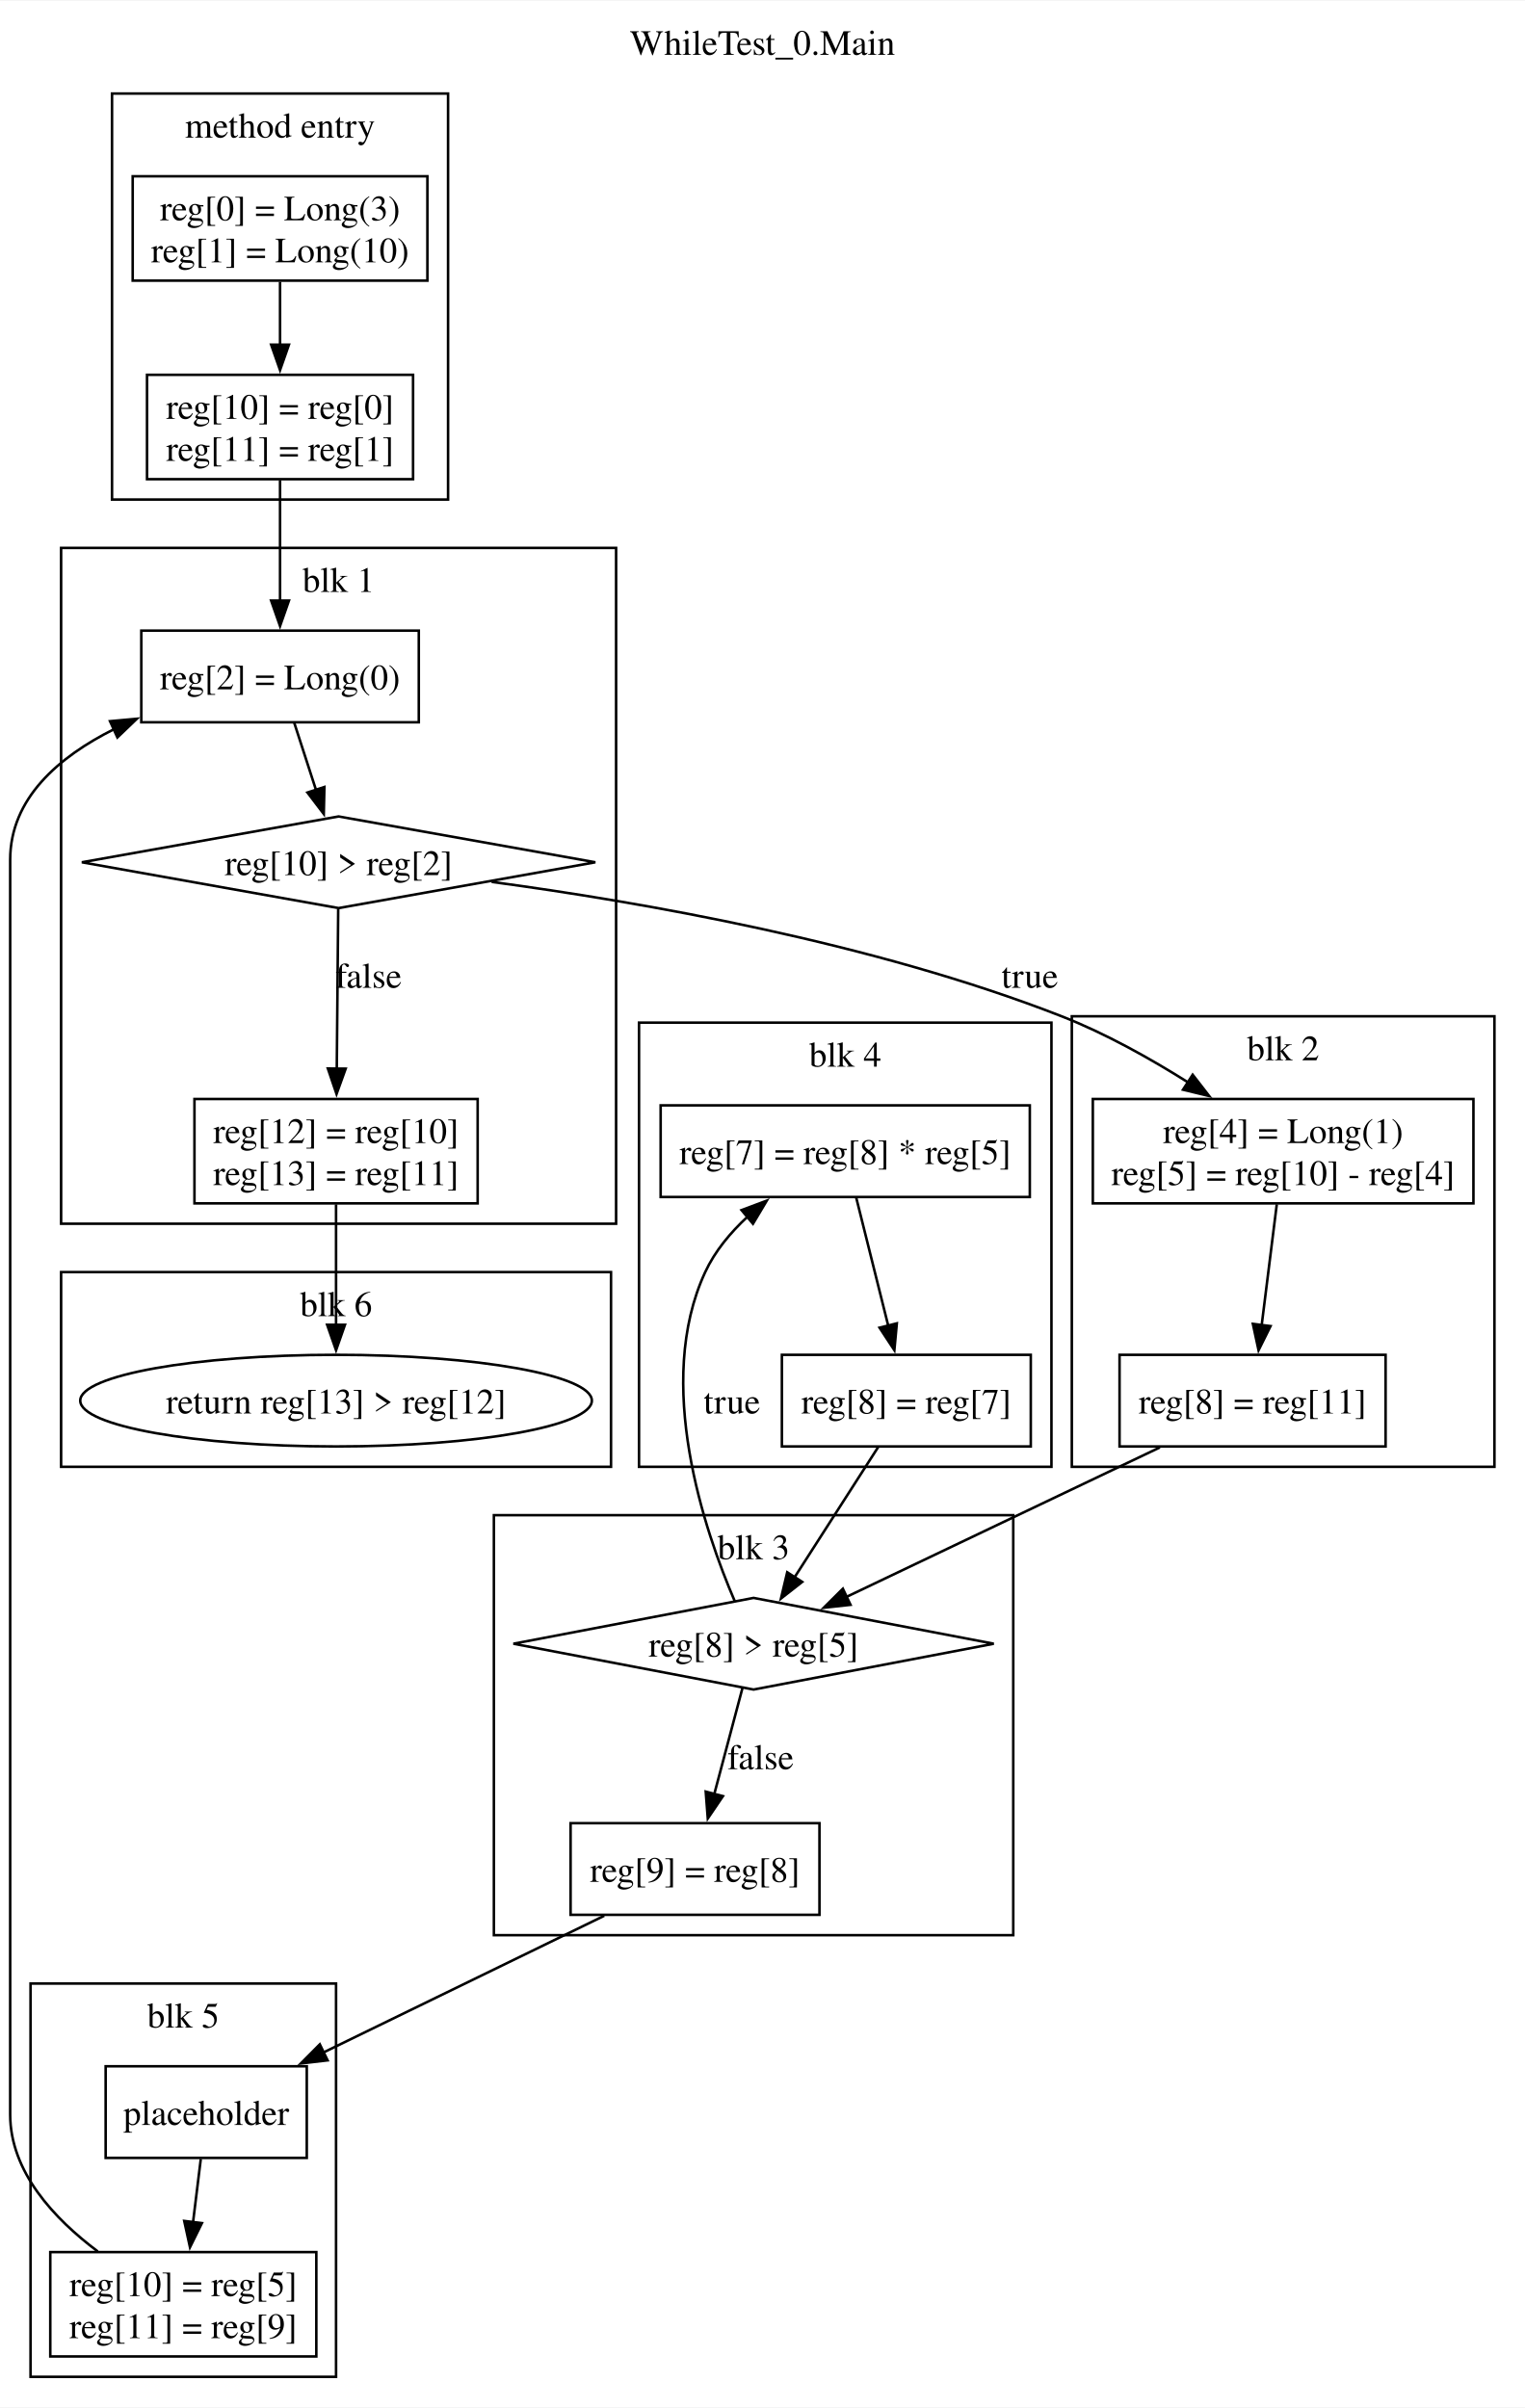
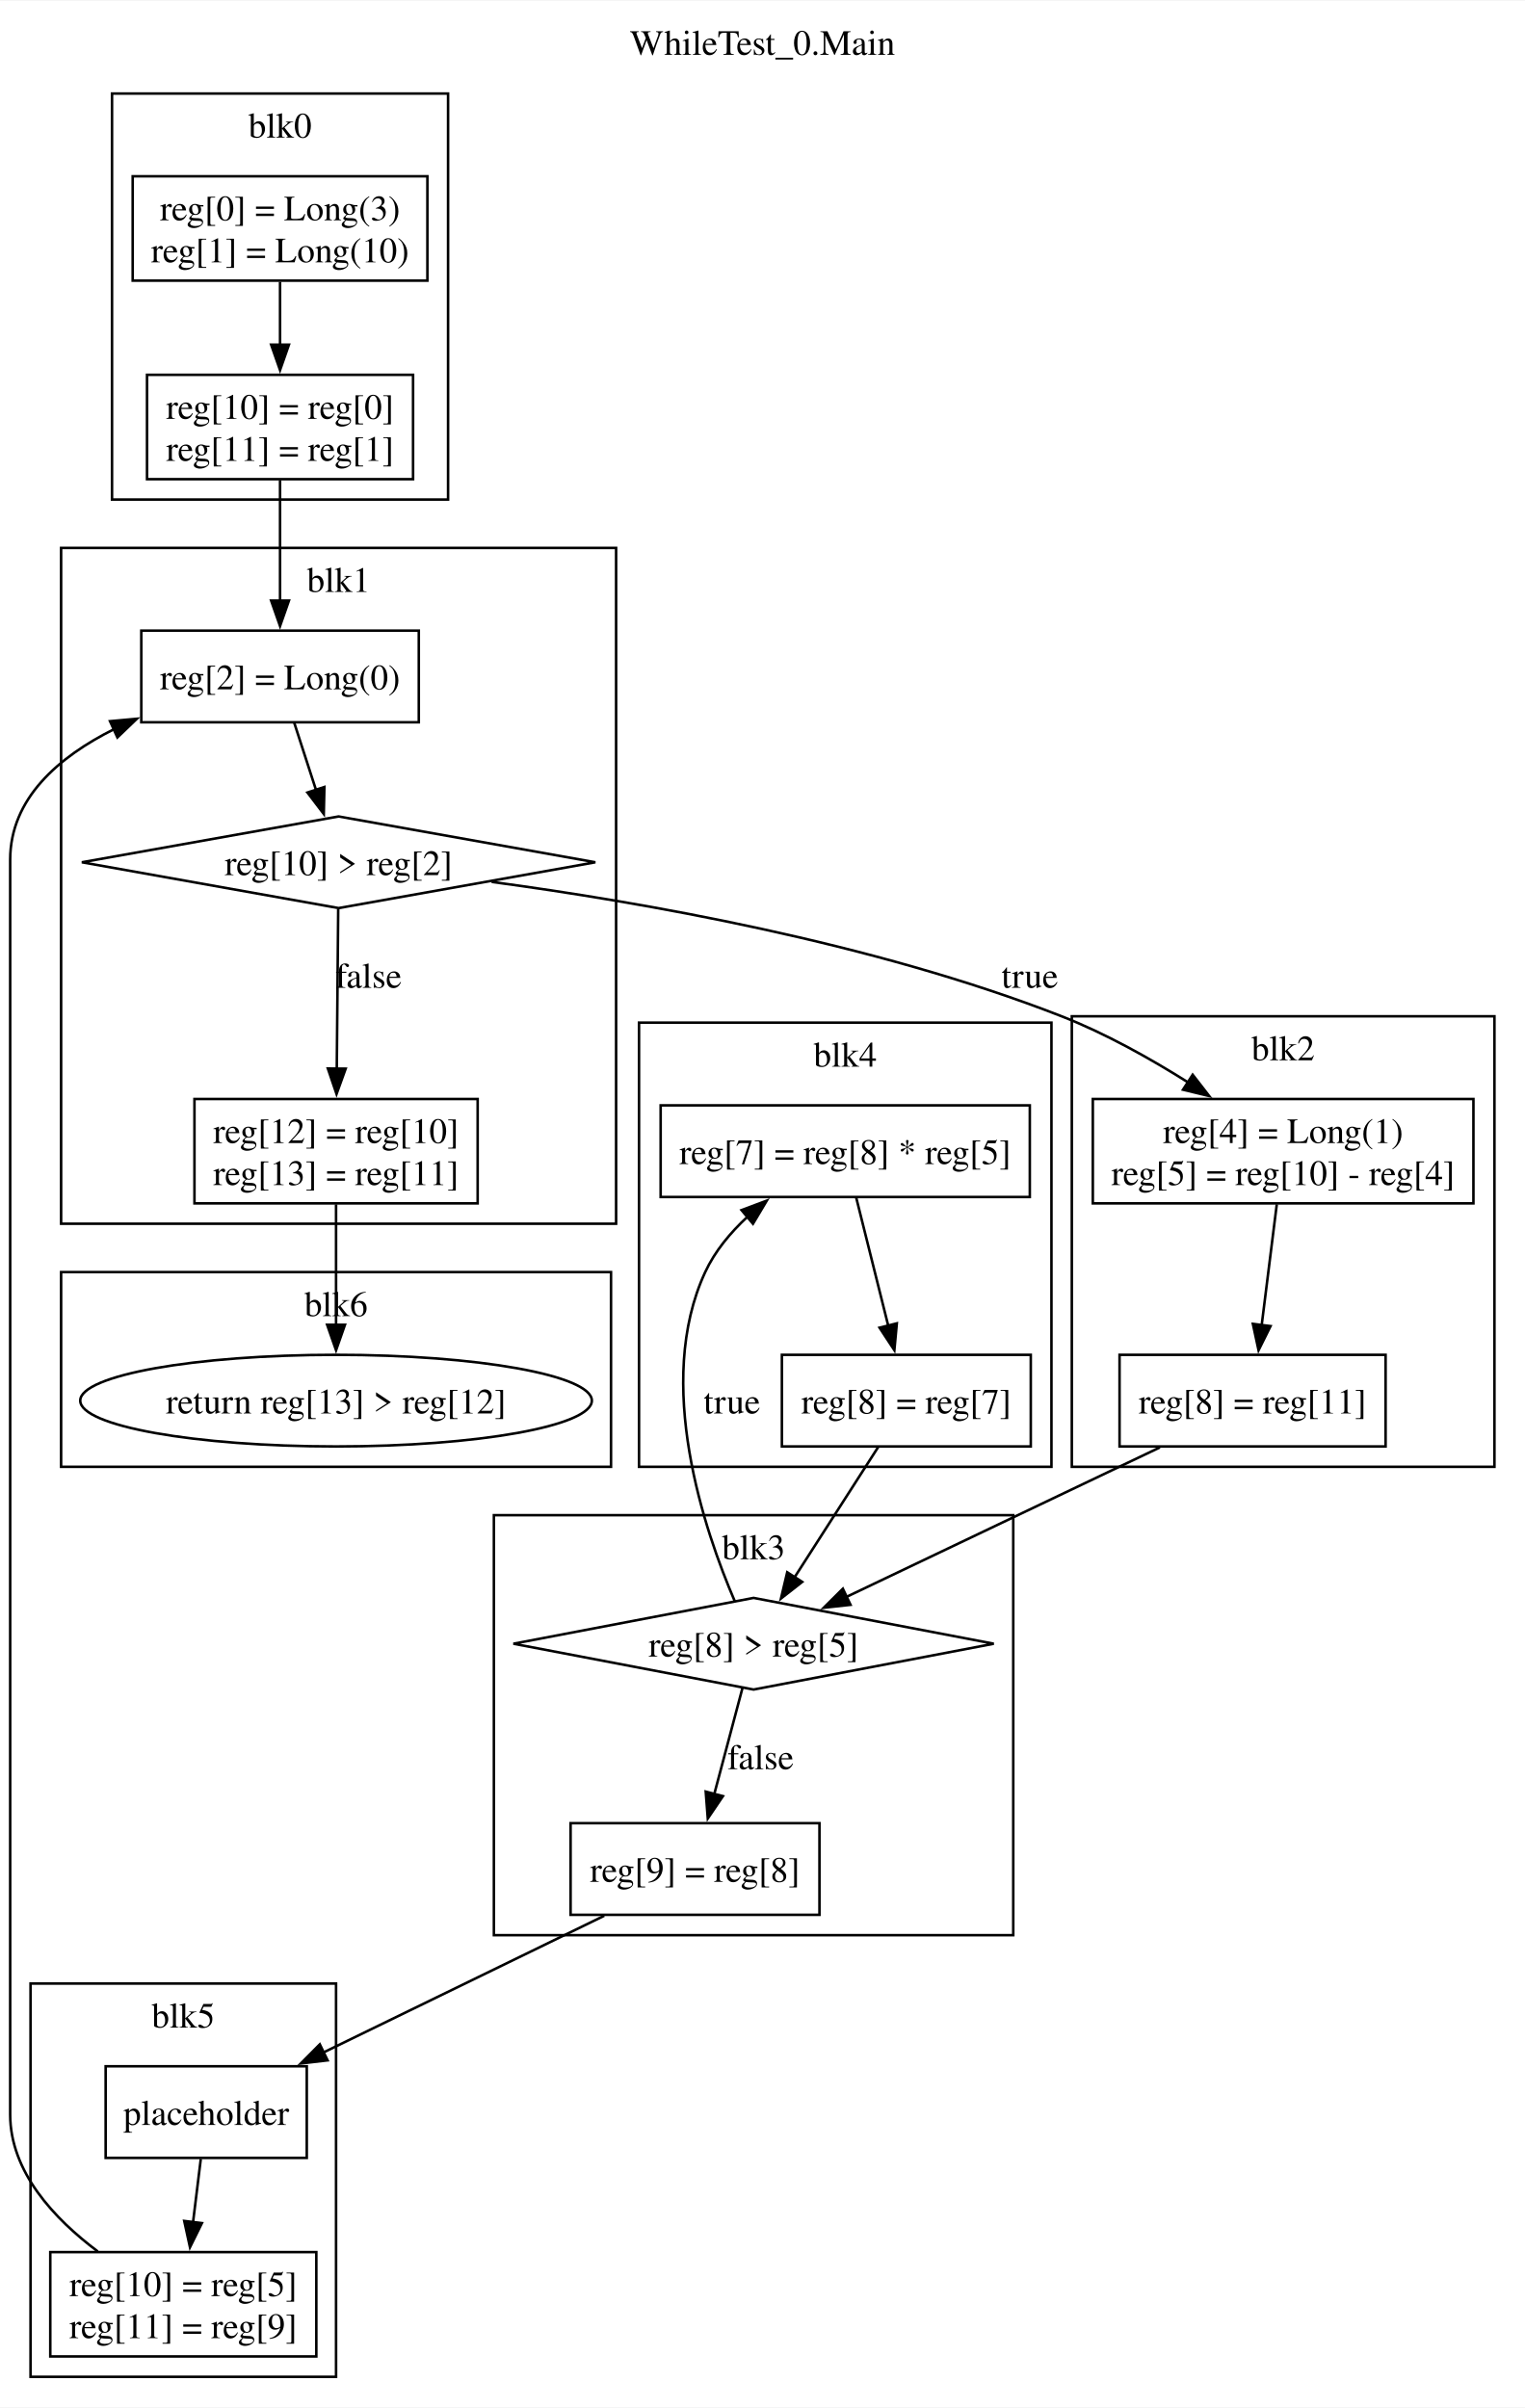
<svg xmlns="http://www.w3.org/2000/svg" width="599pt" height="946pt" viewBox="0.00 0.00 599.00 945.50">
  <g id="graph0" class="graph" transform="scale(1 1) rotate(0) translate(4 941.5)">
    <polygon fill="white" stroke="none" points="-4,4 -4,-941.5 595,-941.5 595,4 -4,4" />
    <text text-anchor="middle" x="295.5" y="-920.2" font-family="Times,serif" font-size="14.00">WhileTest_0.Main</text>
    <g id="clust1" class="cluster">
      <polygon fill="none" stroke="black" points="40,-745.5 40,-905 172,-905 172,-745.5 40,-745.5" />
-       <text text-anchor="middle" x="106" y="-887.7" font-family="Times,serif" font-size="14.00">method entry</text>
+       <text text-anchor="middle" x="106" y="-887.7" font-family="Times,serif" font-size="14.00">blk0</text>
    </g>
    <g id="clust2" class="cluster">
      <polygon fill="none" stroke="black" points="20,-461 20,-726.5 238,-726.5 238,-461 20,-461" />
-       <text text-anchor="middle" x="129" y="-709.2" font-family="Times,serif" font-size="14.00">blk 1</text>
+       <text text-anchor="middle" x="129" y="-709.2" font-family="Times,serif" font-size="14.00">blk1</text>
    </g>
    <g id="clust3" class="cluster">
      <polygon fill="none" stroke="black" points="417,-365.5 417,-542.5 583,-542.5 583,-365.5 417,-365.5" />
-       <text text-anchor="middle" x="500" y="-525.2" font-family="Times,serif" font-size="14.00">blk 2</text>
+       <text text-anchor="middle" x="500" y="-525.2" font-family="Times,serif" font-size="14.00">blk2</text>
    </g>
    <g id="clust4" class="cluster">
      <polygon fill="none" stroke="black" points="190,-181.5 190,-346.5 394,-346.5 394,-181.5 190,-181.5" />
-       <text text-anchor="middle" x="292" y="-329.2" font-family="Times,serif" font-size="14.00">blk 3</text>
+       <text text-anchor="middle" x="292" y="-329.2" font-family="Times,serif" font-size="14.00">blk3</text>
    </g>
    <g id="clust5" class="cluster">
      <polygon fill="none" stroke="black" points="247,-365.5 247,-540 409,-540 409,-365.5 247,-365.5" />
-       <text text-anchor="middle" x="328" y="-522.7" font-family="Times,serif" font-size="14.00">blk 4</text>
+       <text text-anchor="middle" x="328" y="-522.7" font-family="Times,serif" font-size="14.00">blk4</text>
    </g>
    <g id="clust6" class="cluster">
      <polygon fill="none" stroke="black" points="8,-8 8,-162.5 128,-162.5 128,-8 8,-8" />
-       <text text-anchor="middle" x="68" y="-145.2" font-family="Times,serif" font-size="14.00">blk 5</text>
+       <text text-anchor="middle" x="68" y="-145.2" font-family="Times,serif" font-size="14.00">blk5</text>
    </g>
    <g id="clust7" class="cluster">
      <polygon fill="none" stroke="black" points="20,-365.5 20,-442 236,-442 236,-365.5 20,-365.5" />
-       <text text-anchor="middle" x="128" y="-424.7" font-family="Times,serif" font-size="14.00">blk 6</text>
+       <text text-anchor="middle" x="128" y="-424.7" font-family="Times,serif" font-size="14.00">blk6</text>
    </g>
    <g id="node1" class="node">
      <polygon fill="none" stroke="black" points="163.88,-872.5 48.12,-872.5 48.12,-831.5 163.88,-831.5 163.88,-872.5" />
      <text text-anchor="middle" x="106" y="-855.2" font-family="Times,serif" font-size="14.00">reg[0] = Long(3)</text>
      <text text-anchor="middle" x="106" y="-838.7" font-family="Times,serif" font-size="14.00">reg[1] = Long(10)</text>
    </g>
    <g id="node2" class="node">
      <polygon fill="none" stroke="black" points="158.25,-794.5 53.75,-794.5 53.75,-753.5 158.25,-753.5 158.25,-794.5" />
      <text text-anchor="middle" x="106" y="-777.2" font-family="Times,serif" font-size="14.00">reg[10] = reg[0]</text>
      <text text-anchor="middle" x="106" y="-760.7" font-family="Times,serif" font-size="14.00">reg[11] = reg[1]</text>
    </g>
    <g id="edge1" class="edge">
      <path fill="none" stroke="black" d="M106,-831.03C106,-823.44 106,-814.6 106,-806.21" />
      <polygon fill="black" stroke="black" points="109.5,-806.35 106,-796.35 102.5,-806.35 109.5,-806.35" />
    </g>
    <g id="node3" class="node">
      <polygon fill="none" stroke="black" points="160.5,-694 51.5,-694 51.5,-658 160.5,-658 160.5,-694" />
      <text text-anchor="middle" x="106" y="-670.95" font-family="Times,serif" font-size="14.00">reg[2] = Long(0)</text>
    </g>
    <g id="edge2" class="edge">
      <path fill="none" stroke="black" d="M106,-753.11C106,-739.41 106,-721.01 106,-705.73" />
      <polygon fill="black" stroke="black" points="109.5,-705.8 106,-695.8 102.5,-705.8 109.5,-705.8" />
    </g>
    <g id="node4" class="node">
      <polygon fill="none" stroke="black" points="129,-621 28.15,-603 129,-585 229.85,-603 129,-621" />
      <text text-anchor="middle" x="129" y="-597.95" font-family="Times,serif" font-size="14.00">reg[10] &gt; reg[2]</text>
    </g>
    <g id="edge3" class="edge">
      <path fill="none" stroke="black" d="M111.57,-657.81C114.15,-649.85 117.28,-640.19 120.17,-631.27" />
      <polygon fill="black" stroke="black" points="123.42,-632.57 123.18,-621.98 116.76,-630.41 123.42,-632.57" />
    </g>
    <g id="node5" class="node">
      <polygon fill="none" stroke="black" points="574.75,-510 425.25,-510 425.25,-469 574.75,-469 574.75,-510" />
      <text text-anchor="middle" x="500" y="-492.7" font-family="Times,serif" font-size="14.00">reg[4] = Long(1)</text>
      <text text-anchor="middle" x="500" y="-476.2" font-family="Times,serif" font-size="14.00">reg[5] = reg[10] - reg[4]</text>
    </g>
    <g id="edge4" class="edge">
      <path fill="none" stroke="black" d="M189.12,-595.29C247.77,-587.4 338.75,-571.52 413,-542.5 430.21,-535.77 447.94,-525.82 462.86,-516.41" />
      <polygon fill="black" stroke="black" points="464.47,-519.54 470.96,-511.17 460.67,-513.66 464.47,-519.54" />
      <text text-anchor="middle" x="400.5" y="-553.7" font-family="Times,serif" font-size="14.00">true</text>
    </g>
    <g id="node6" class="node">
      <polygon fill="none" stroke="black" points="183.62,-510 72.38,-510 72.38,-469 183.62,-469 183.62,-510" />
      <text text-anchor="middle" x="128" y="-492.7" font-family="Times,serif" font-size="14.00">reg[12] = reg[10]</text>
      <text text-anchor="middle" x="128" y="-476.2" font-family="Times,serif" font-size="14.00">reg[13] = reg[11]</text>
    </g>
    <g id="edge5" class="edge">
      <path fill="none" stroke="black" d="M128.84,-584.58C128.69,-567.78 128.46,-542 128.28,-521.67" />
      <polygon fill="black" stroke="black" points="131.78,-521.92 128.19,-511.95 124.78,-521.98 131.78,-521.92" />
      <text text-anchor="middle" x="140.75" y="-553.7" font-family="Times,serif" font-size="14.00">false</text>
    </g>
    <g id="node8" class="node">
      <polygon fill="none" stroke="black" points="540.25,-409.5 435.75,-409.5 435.75,-373.5 540.25,-373.5 540.25,-409.5" />
      <text text-anchor="middle" x="488" y="-386.45" font-family="Times,serif" font-size="14.00">reg[8] = reg[11]</text>
    </g>
    <g id="edge7" class="edge">
      <path fill="none" stroke="black" d="M497.51,-468.61C495.78,-454.78 493.46,-436.14 491.53,-420.77" />
      <polygon fill="black" stroke="black" points="495.06,-420.78 490.35,-411.29 488.12,-421.65 495.06,-420.78" />
    </g>
    <g id="node7" class="node">
      <ellipse fill="none" stroke="black" cx="128" cy="-391.5" rx="100.48" ry="18" />
      <text text-anchor="middle" x="128" y="-386.45" font-family="Times,serif" font-size="14.00">return reg[13] &gt; reg[12]</text>
    </g>
    <g id="edge6" class="edge">
      <path fill="none" stroke="black" d="M128,-468.61C128,-454.91 128,-436.51 128,-421.23" />
      <polygon fill="black" stroke="black" points="131.5,-421.3 128,-411.3 124.5,-421.3 131.5,-421.3" />
    </g>
    <g id="node9" class="node">
      <polygon fill="none" stroke="black" points="292,-314 197.66,-296 292,-278 386.34,-296 292,-314" />
      <text text-anchor="middle" x="292" y="-290.95" font-family="Times,serif" font-size="14.00">reg[8] &gt; reg[5]</text>
    </g>
    <g id="edge8" class="edge">
      <path fill="none" stroke="black" d="M451.59,-373.13C416.48,-356.38 363.62,-331.17 328.48,-314.4" />
      <polygon fill="black" stroke="black" points="330.08,-311.29 319.55,-310.14 327.07,-317.61 330.08,-311.29" />
    </g>
    <g id="node10" class="node">
      <polygon fill="none" stroke="black" points="400.5,-507.5 255.5,-507.5 255.5,-471.5 400.5,-471.5 400.5,-507.5" />
      <text text-anchor="middle" x="328" y="-484.45" font-family="Times,serif" font-size="14.00">reg[7] = reg[8] * reg[5]</text>
    </g>
    <g id="edge9" class="edge">
      <path fill="none" stroke="black" d="M284.63,-312.65C272.78,-340.18 252.8,-398.47 273,-442 276.81,-450.21 282.87,-457.5 289.6,-463.73" />
      <polygon fill="black" stroke="black" points="287.27,-466.35 297.19,-470.07 291.76,-460.98 287.27,-466.35" />
      <text text-anchor="middle" x="283.5" y="-386.45" font-family="Times,serif" font-size="14.00">true</text>
    </g>
    <g id="node11" class="node">
      <polygon fill="none" stroke="black" points="317.88,-225.5 220.12,-225.5 220.12,-189.5 317.88,-189.5 317.88,-225.5" />
      <text text-anchor="middle" x="269" y="-202.45" font-family="Times,serif" font-size="14.00">reg[9] = reg[8]</text>
    </g>
    <g id="edge10" class="edge">
      <path fill="none" stroke="black" d="M287.67,-278.73C284.54,-266.95 280.23,-250.73 276.54,-236.85" />
      <polygon fill="black" stroke="black" points="279.96,-236.11 274.01,-227.35 273.2,-237.91 279.96,-236.11" />
      <text text-anchor="middle" x="294.75" y="-246.7" font-family="Times,serif" font-size="14.00">false</text>
    </g>
    <g id="node13" class="node">
      <polygon fill="none" stroke="black" points="400.88,-409.5 303.12,-409.5 303.12,-373.5 400.88,-373.5 400.88,-409.5" />
      <text text-anchor="middle" x="352" y="-386.45" font-family="Times,serif" font-size="14.00">reg[8] = reg[7]</text>
    </g>
    <g id="edge12" class="edge">
      <path fill="none" stroke="black" d="M332.29,-471.34C335.78,-457.36 340.79,-437.34 344.88,-420.97" />
      <polygon fill="black" stroke="black" points="348.27,-421.86 347.3,-411.31 341.48,-420.16 348.27,-421.86" />
    </g>
    <g id="node12" class="node">
      <polygon fill="none" stroke="black" points="116.5,-130 37.5,-130 37.5,-94 116.5,-94 116.5,-130" />
      <text text-anchor="middle" x="77" y="-106.95" font-family="Times,serif" font-size="14.00">placeholder</text>
    </g>
    <g id="edge11" class="edge">
      <path fill="none" stroke="black" d="M233.34,-189.13C202.18,-173.96 156.77,-151.85 122.91,-135.36" />
      <polygon fill="black" stroke="black" points="124.68,-132.33 114.16,-131.1 121.62,-138.62 124.68,-132.33" />
    </g>
    <g id="node14" class="node">
      <polygon fill="none" stroke="black" points="120.25,-57 15.75,-57 15.75,-16 120.25,-16 120.25,-57" />
      <text text-anchor="middle" x="68" y="-39.7" font-family="Times,serif" font-size="14.00">reg[10] = reg[5]</text>
      <text text-anchor="middle" x="68" y="-23.2" font-family="Times,serif" font-size="14.00">reg[11] = reg[9]</text>
    </g>
    <g id="edge14" class="edge">
      <path fill="none" stroke="black" d="M74.87,-93.58C73.95,-86.11 72.85,-77.15 71.81,-68.6" />
      <polygon fill="black" stroke="black" points="75.31,-68.39 70.62,-58.89 68.36,-69.24 75.31,-68.39" />
    </g>
    <g id="edge13" class="edge">
      <path fill="none" stroke="black" d="M341,-373.35C331.75,-358.94 318.42,-338.16 307.99,-321.92" />
      <polygon fill="black" stroke="black" points="311.1,-320.29 302.76,-313.76 305.21,-324.07 311.1,-320.29" />
    </g>
    <g id="edge15" class="edge">
      <path fill="none" stroke="black" d="M34.4,-57.26C17.27,-70.09 0,-88.57 0,-111 0,-604 0,-604 0,-604 0,-628.01 19.01,-644.42 40.92,-655.35" />
      <polygon fill="black" stroke="black" points="39.21,-658.42 49.76,-659.38 42.11,-652.05 39.21,-658.42" />
    </g>
  </g>
</svg>
